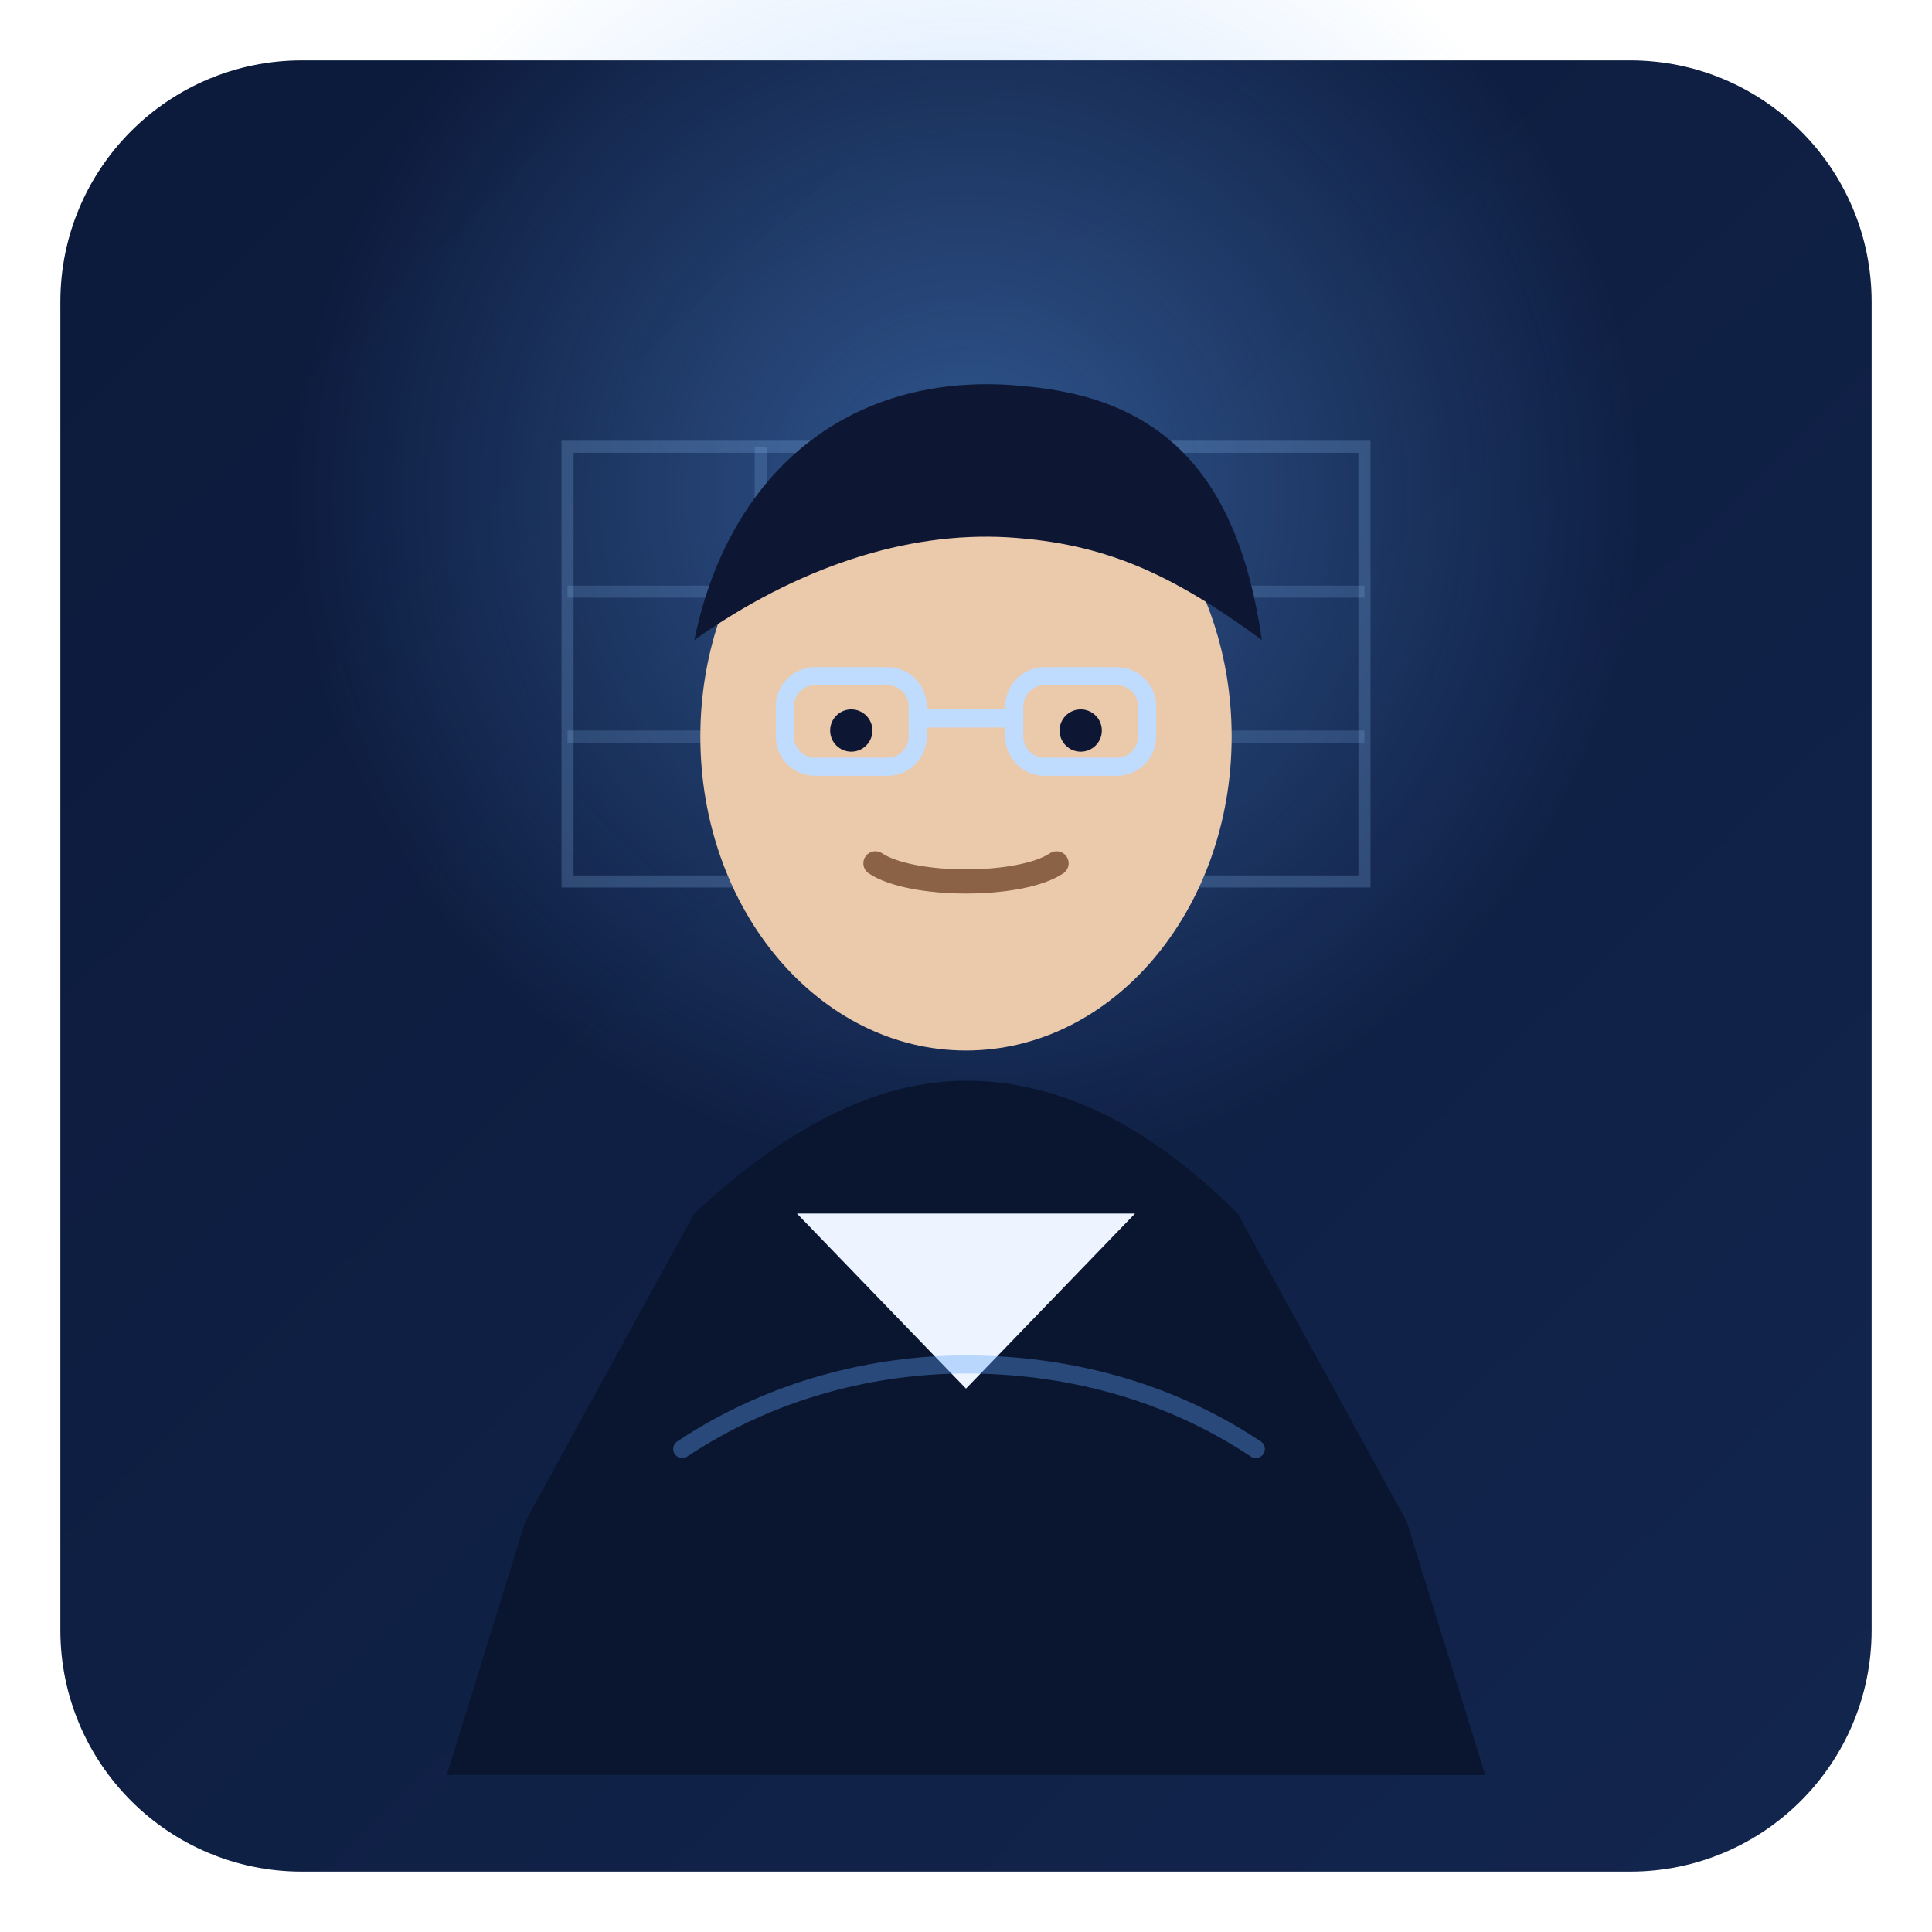
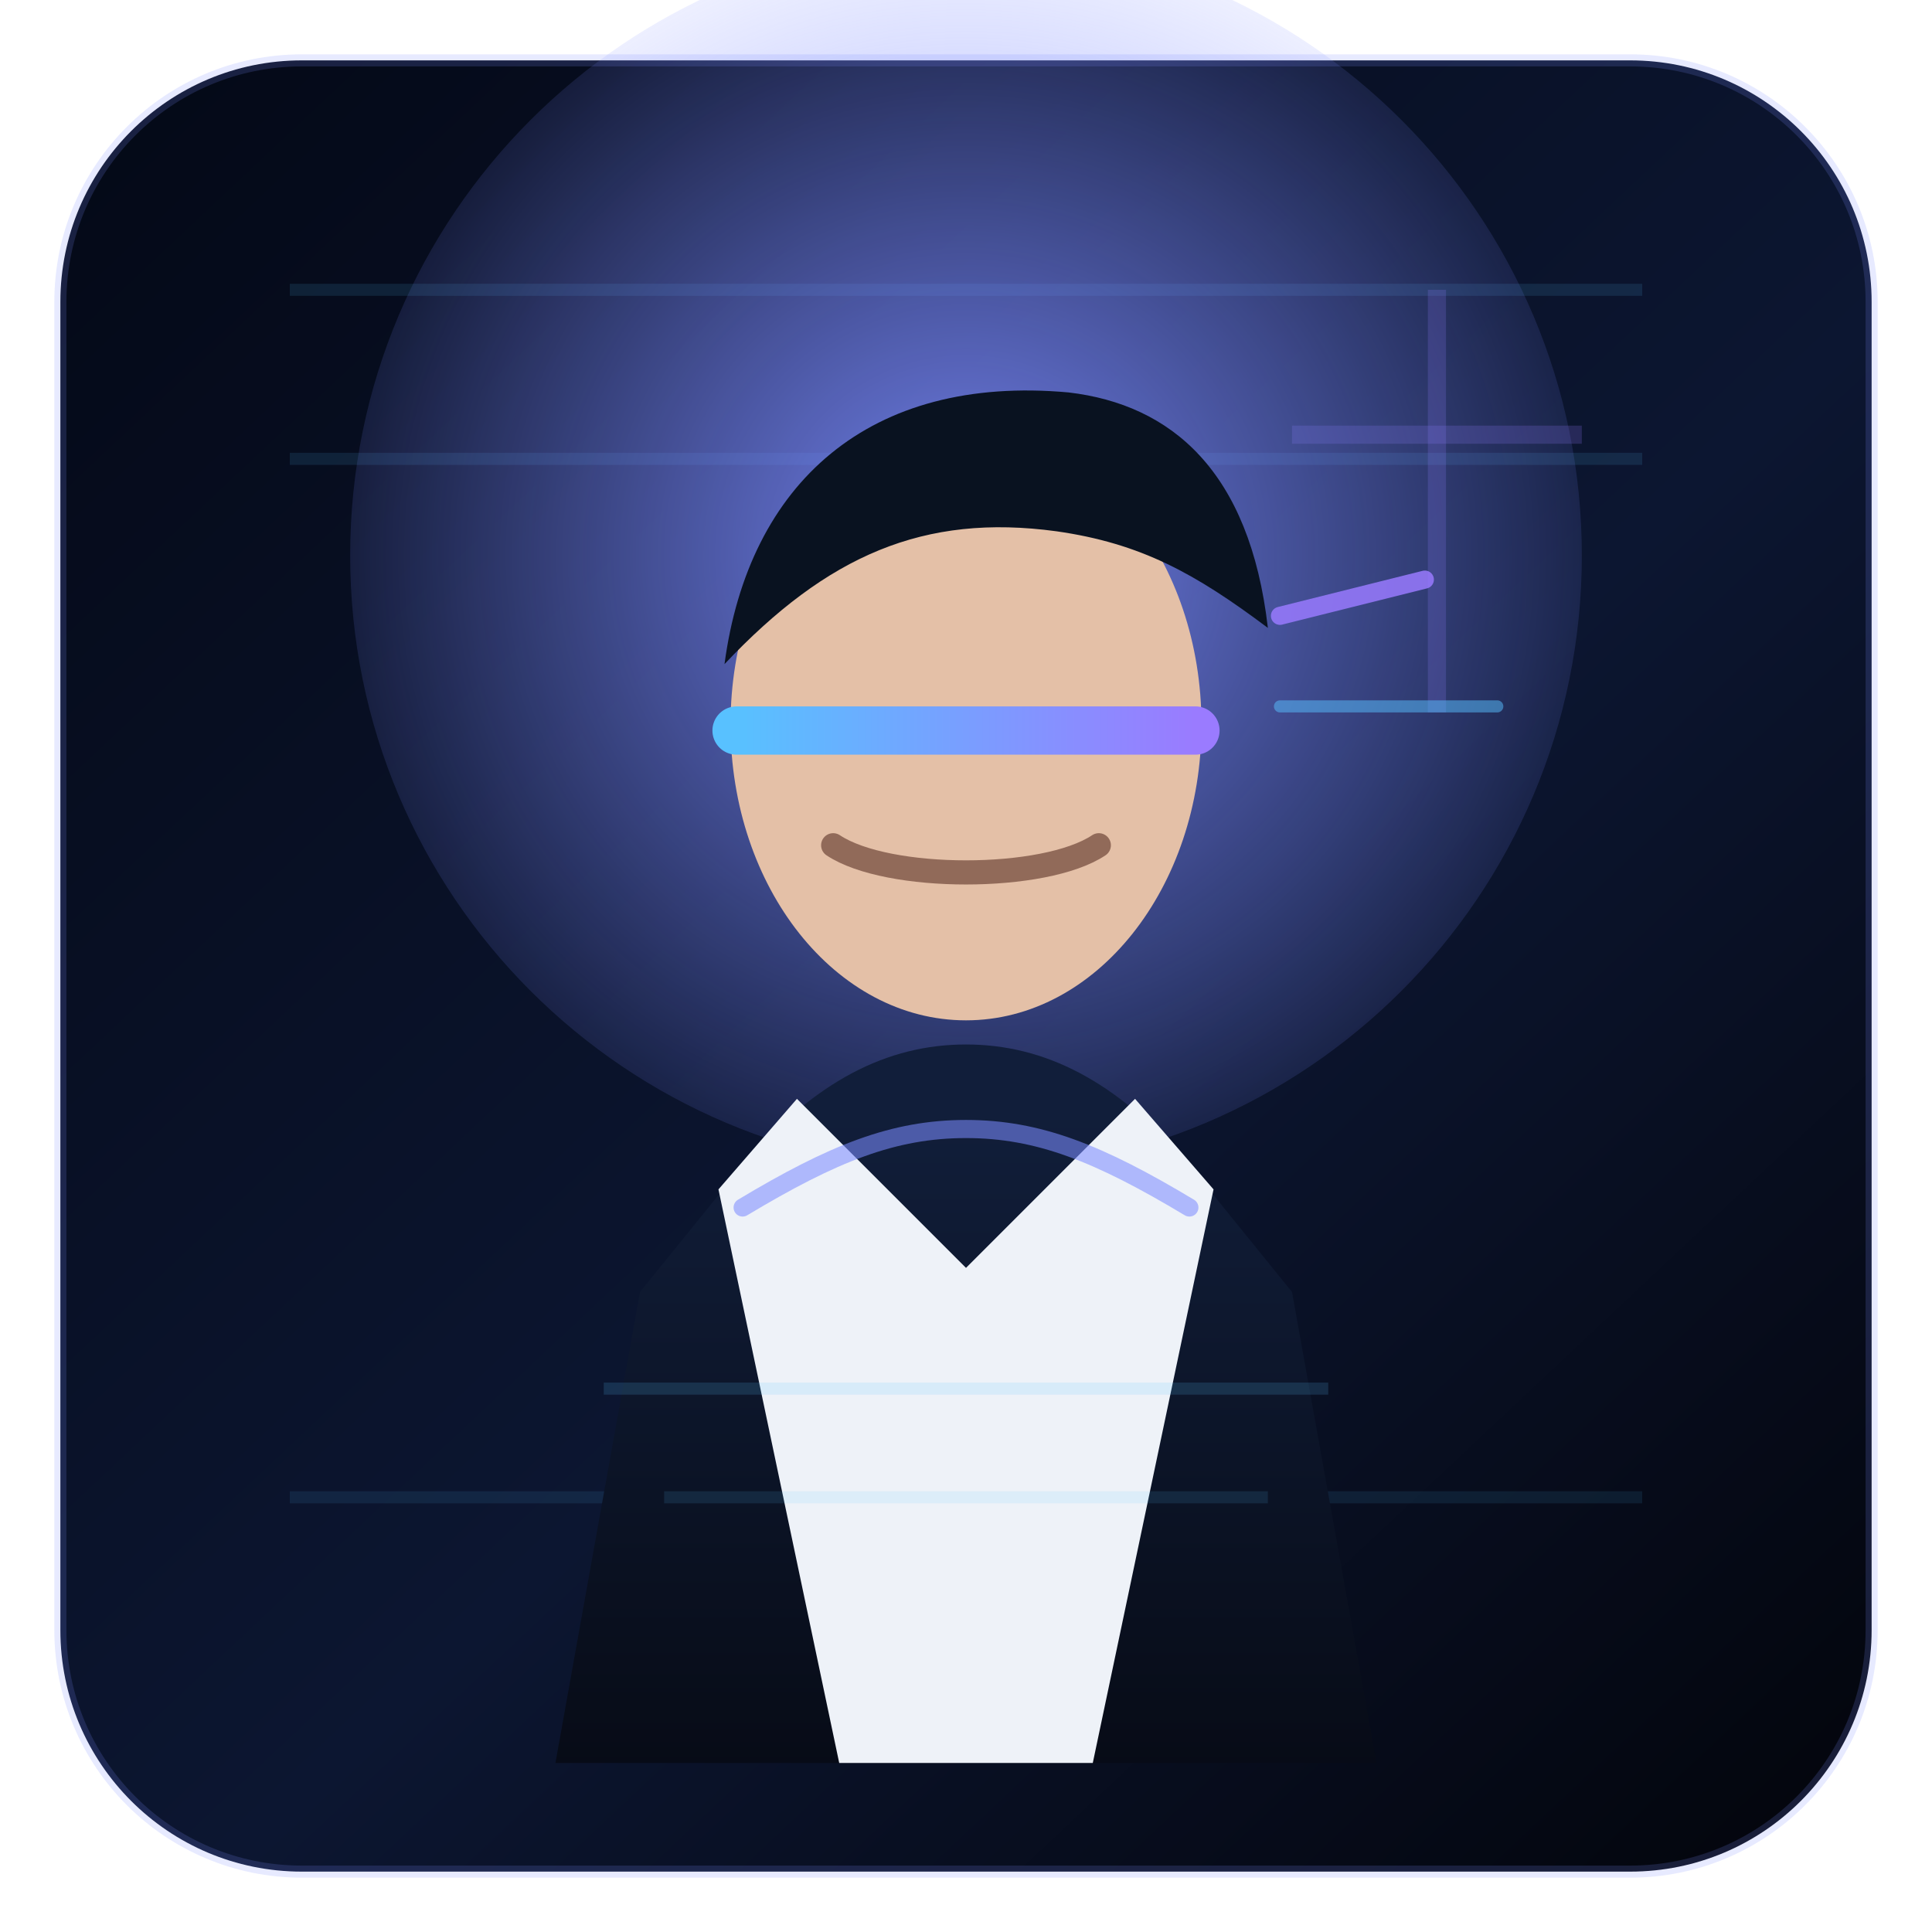
<svg xmlns="http://www.w3.org/2000/svg" width="320" height="320" viewBox="0 0 320 320" fill="none">
  <defs>
-     <linearGradient id="bg" x1="20" y1="16" x2="300" y2="304" gradientUnits="userSpaceOnUse">
-       <stop stop-color="#0C1A3B" />
-       <stop offset="1" stop-color="#12254D" />
+     <linearGradient id="jh-bg" x1="20" y1="12" x2="300" y2="310" gradientUnits="userSpaceOnUse">
+       <stop stop-color="#040917" />
+       <stop offset="0.56" stop-color="#0C1631" />
+       <stop offset="1" stop-color="#03050C" />
    </linearGradient>
-     <radialGradient id="glow" cx="0" cy="0" r="1" gradientUnits="userSpaceOnUse" gradientTransform="translate(160 82) rotate(90) scale(112)">
-       <stop stop-color="#60A5FA" stop-opacity="0.42" />
-       <stop offset="1" stop-color="#60A5FA" stop-opacity="0" />
+     <radialGradient id="jh-halo" cx="0" cy="0" r="1" gradientUnits="userSpaceOnUse" gradientTransform="translate(160 92) rotate(90) scale(120)">
+       <stop stop-color="#7C8BFF" stop-opacity="0.92" />
+       <stop offset="1" stop-color="#7C8BFF" stop-opacity="0" />
    </radialGradient>
+     <linearGradient id="jh-jacket" x1="160" y1="184" x2="160" y2="294" gradientUnits="userSpaceOnUse">
+       <stop stop-color="#111E3A" />
+       <stop offset="1" stop-color="#070B16" />
+     </linearGradient>
+     <linearGradient id="jh-visor" x1="122" y1="120" x2="198" y2="120" gradientUnits="userSpaceOnUse">
+       <stop stop-color="#58C1FF" />
+       <stop offset="1" stop-color="#9A7BFF" />
+     </linearGradient>
  </defs>
-   <rect x="10" y="10" width="300" height="300" rx="40" fill="url(#bg)" />
-   <circle cx="160" cy="82" r="112" fill="url(#glow)" />
-   <path d="M94 74H226V146H94V74Z" stroke="#93C5FD" stroke-opacity="0.22" stroke-width="2" />
-   <path d="M126 74V146" stroke="#93C5FD" stroke-opacity="0.18" stroke-width="2" />
-   <path d="M160 74V146" stroke="#93C5FD" stroke-opacity="0.18" stroke-width="2" />
-   <path d="M194 74V146" stroke="#93C5FD" stroke-opacity="0.18" stroke-width="2" />
-   <path d="M94 98H226" stroke="#93C5FD" stroke-opacity="0.18" stroke-width="2" />
-   <path d="M94 122H226" stroke="#93C5FD" stroke-opacity="0.18" stroke-width="2" />
-   <ellipse cx="160" cy="122" rx="44" ry="52" fill="#EBC9AB" />
-   <path d="M115 106C121 77 142 61 170 64C192 66 205 78 209 106C194 95 183 90 167 89C150 88 132 94 115 106Z" fill="#0D1733" />
-   <rect x="130" y="112" width="22" height="15" rx="5" stroke="#BFDBFE" stroke-width="3" />
-   <rect x="168" y="112" width="22" height="15" rx="5" stroke="#BFDBFE" stroke-width="3" />
-   <path d="M152 119H168" stroke="#BFDBFE" stroke-width="3" stroke-linecap="round" />
-   <circle cx="141" cy="121" r="3.5" fill="#0D1733" />
-   <circle cx="179" cy="121" r="3.5" fill="#0D1733" />
-   <path d="M145 143C151 147 169 147 175 143" stroke="#8C6246" stroke-width="4" stroke-linecap="round" />
-   <path d="M115 201C131 186 146 179 160 179C175 179 190 186 205 201L233 252L246 294H74L87 252L115 201Z" fill="#0A1630" />
-   <path d="M132 201L160 230L188 201" fill="#EDF4FF" />
-   <path d="M113 240C128 230 145 226 160 226C176 226 193 230 208 240" stroke="#60A5FA" stroke-opacity="0.36" stroke-width="3" stroke-linecap="round" />
+   <rect x="10" y="10" width="300" height="300" rx="40" fill="url(#jh-bg)" />
+   <rect x="10" y="10" width="300" height="300" rx="40" stroke="#7C8BFF" stroke-opacity="0.18" stroke-width="2" />
+   <path d="M48 48H272" stroke="#58C1FF" stroke-opacity="0.12" stroke-width="2" />
+   <path d="M48 76H272" stroke="#58C1FF" stroke-opacity="0.12" stroke-width="2" />
+   <path d="M48 248H272" stroke="#58C1FF" stroke-opacity="0.1" stroke-width="2" />
+   <path d="M238 48V118" stroke="#9A7BFF" stroke-opacity="0.2" stroke-width="3" />
+   <path d="M214 72H262" stroke="#9A7BFF" stroke-opacity="0.2" stroke-width="3" />
+   <circle cx="160" cy="92" r="102" fill="url(#jh-halo)" />
+   <path d="M92 292L106 214L123 193C135 179 147 173 160 173C173 173 185 179 197 193L214 214L228 292H92Z" fill="url(#jh-jacket)" />
+   <path d="M132 182L160 210L188 182L201 197L181 292H139L119 197L132 182Z" fill="#EEF2F8" />
+   <ellipse cx="160" cy="120" rx="39" ry="49" fill="#E4C0A7" />
+   <path d="M120 110C124 80 144 62 177 65C194 67 207 78 210 104C198 95 189 90 175 88C153 85 137 92 120 110Z" fill="#091220" />
+   <path d="M122 121H198" stroke="url(#jh-visor)" stroke-width="8" stroke-linecap="round" />
+   <path d="M138 140C147 146 173 146 182 140" stroke="#916A59" stroke-width="4" stroke-linecap="round" />
+   <path d="M212 102L236 96" stroke="#9A7BFF" stroke-width="3" stroke-linecap="round" stroke-opacity="0.84" />
+   <path d="M212 117H248" stroke="#58C1FF" stroke-width="2" stroke-linecap="round" stroke-opacity="0.5" />
+   <path d="M123 200C138 191 148 187 160 187C172 187 182 191 197 200" stroke="#7C8BFF" stroke-opacity="0.56" stroke-width="3" stroke-linecap="round" />
+   <path d="M100 230H220" stroke="#58C1FF" stroke-opacity="0.16" stroke-width="2" />
+   <path d="M110 248H210" stroke="#58C1FF" stroke-opacity="0.12" stroke-width="2" />
</svg>
